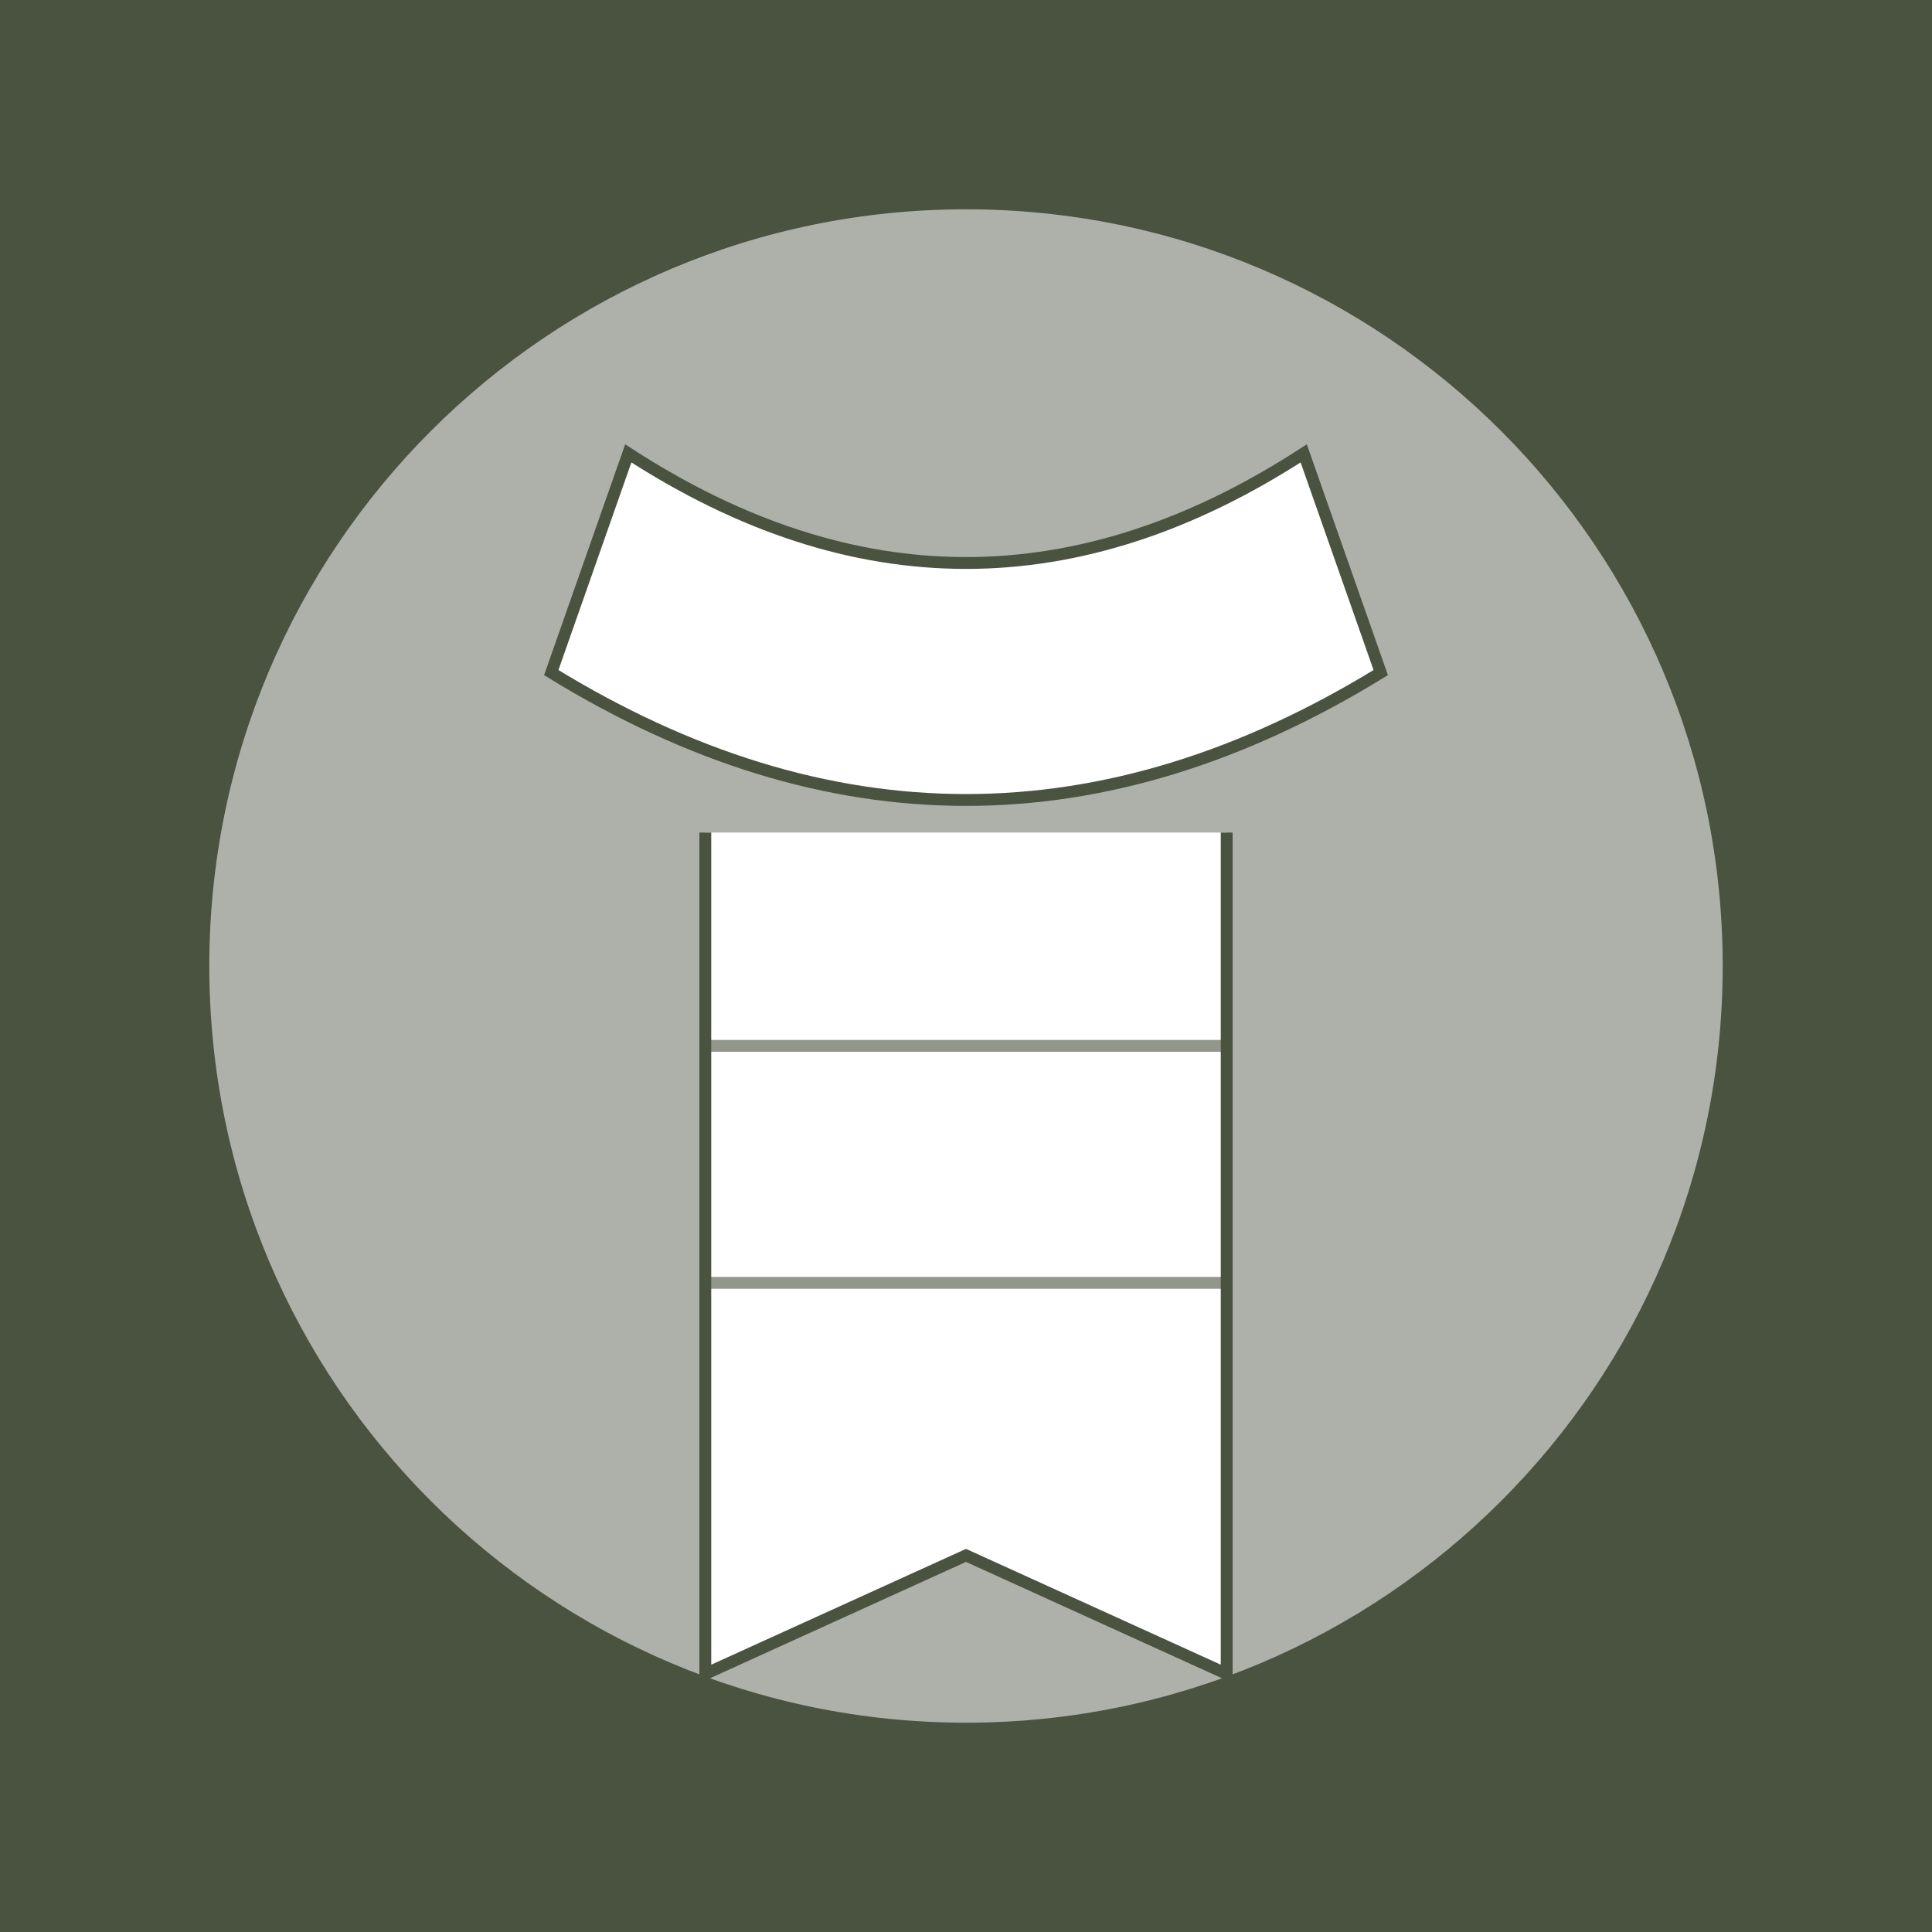
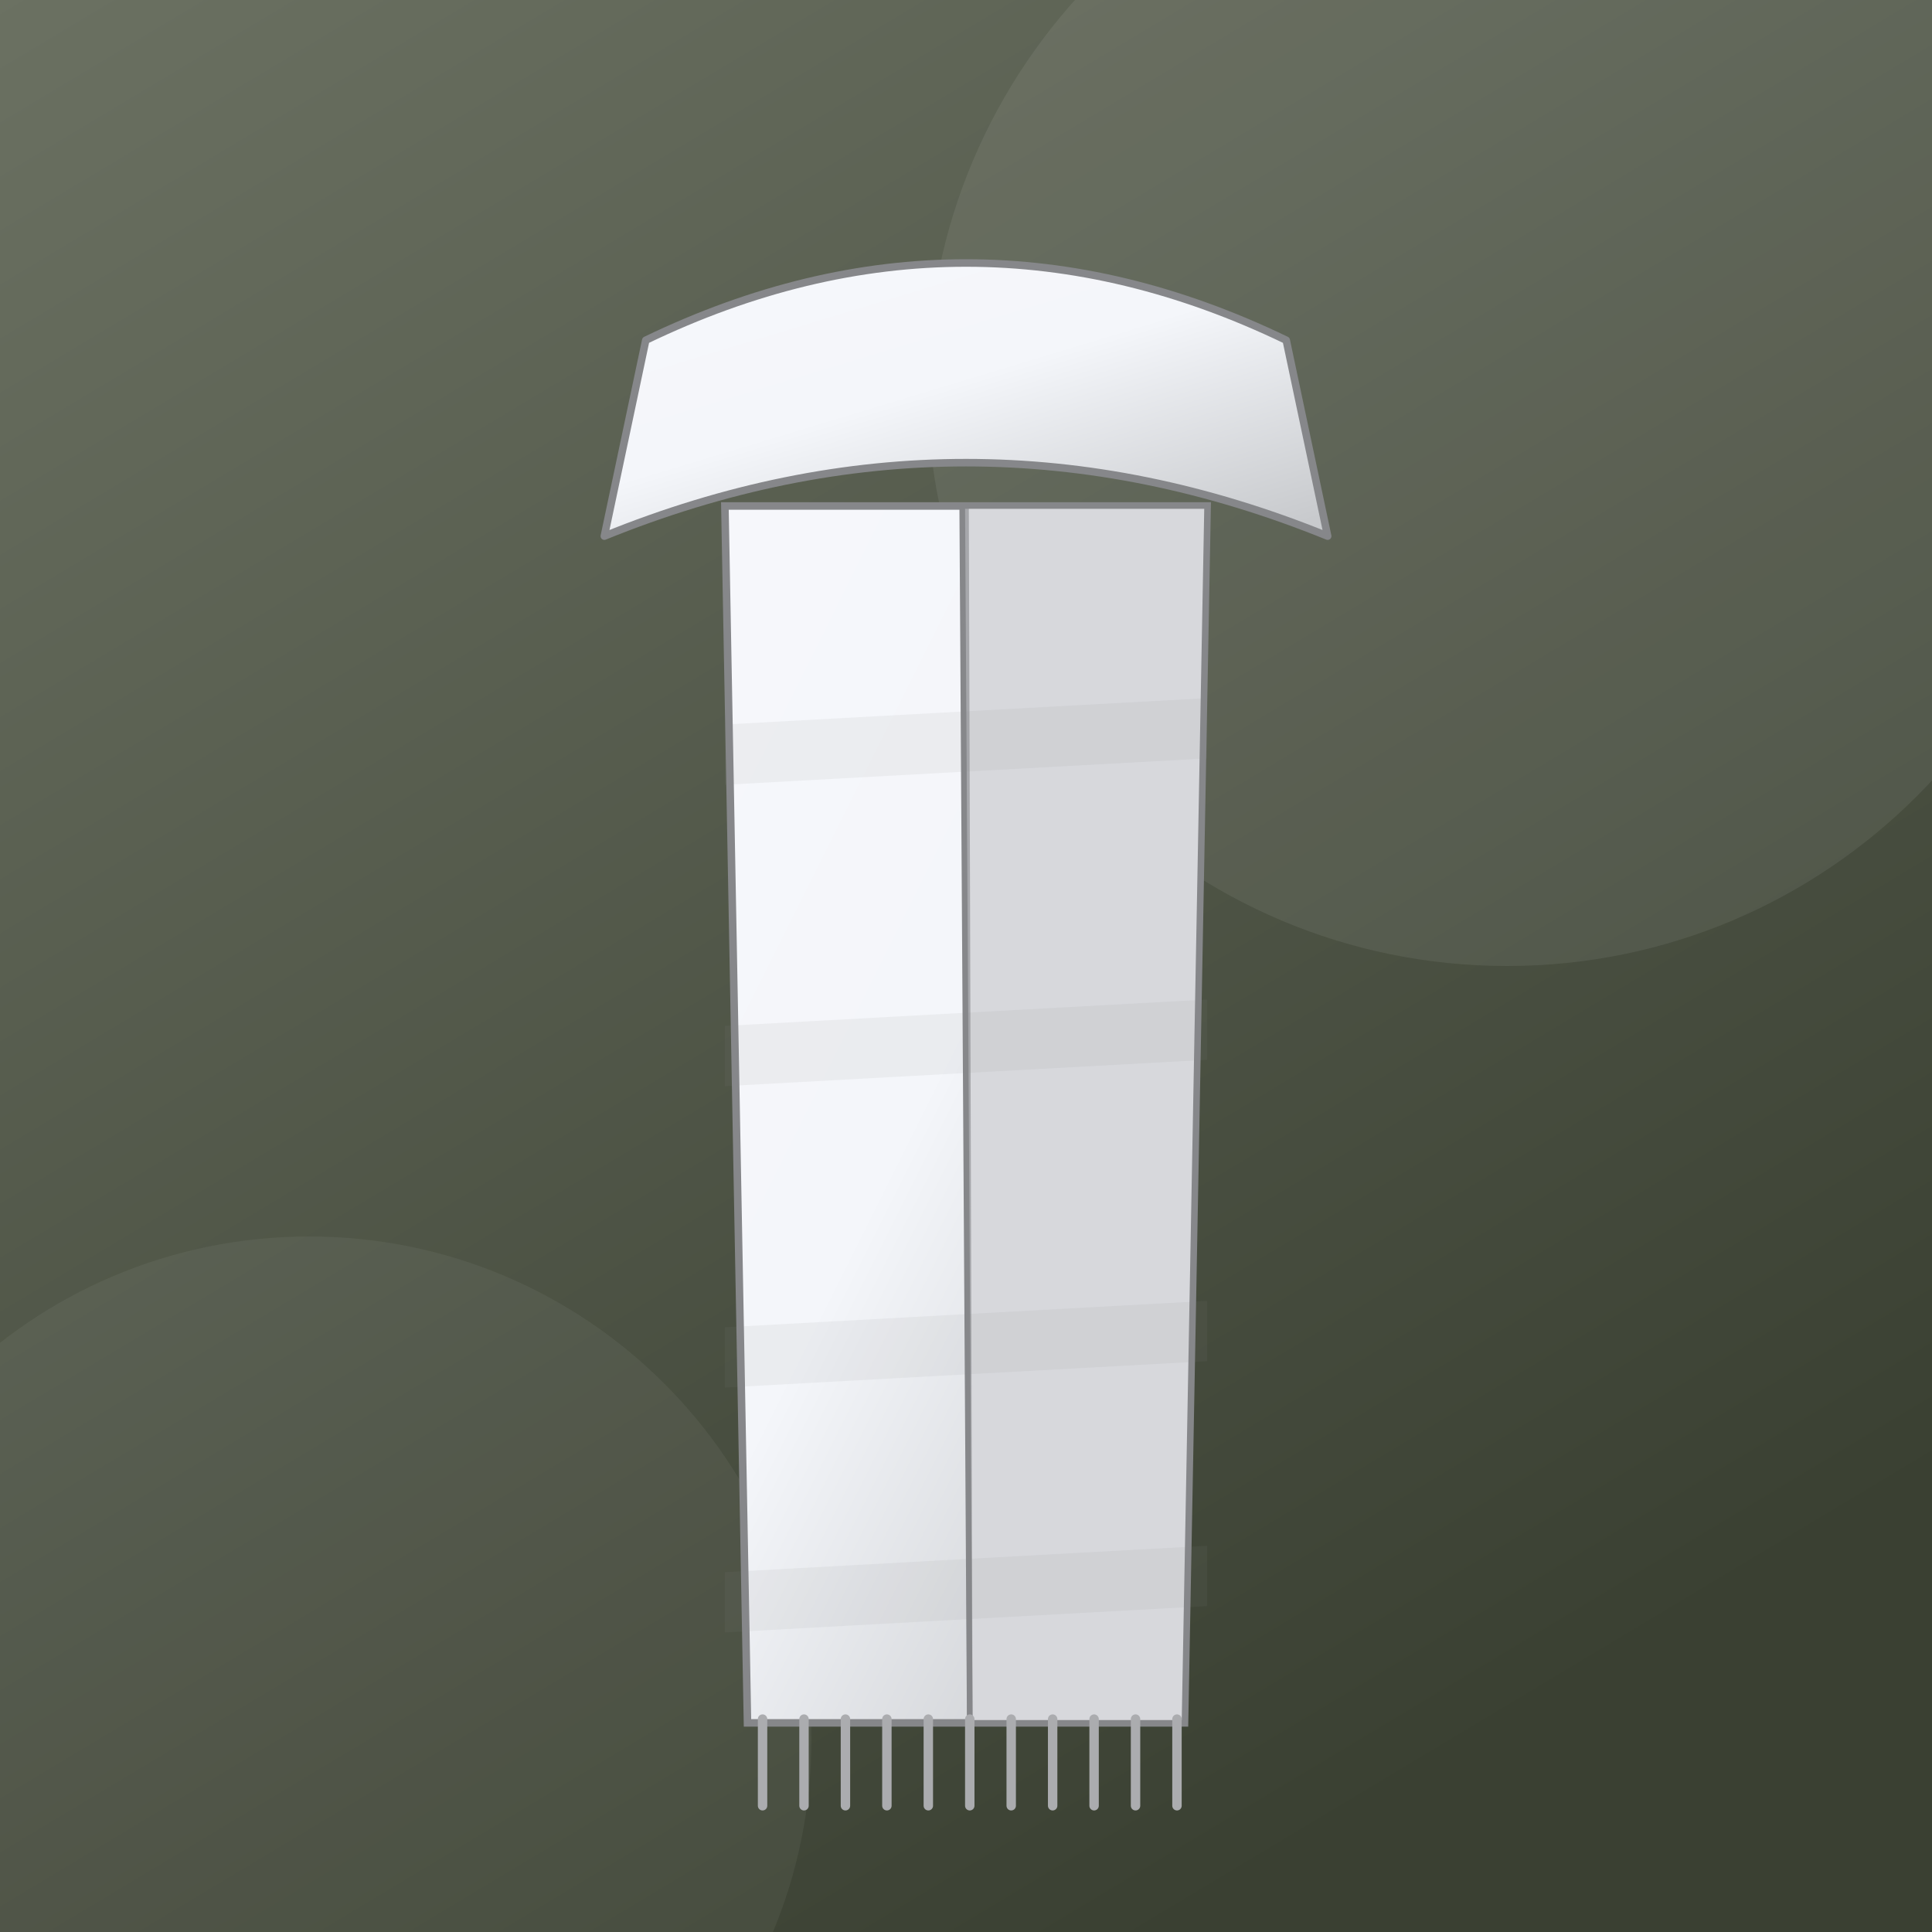
- <svg xmlns="http://www.w3.org/2000/svg" viewBox="0 0 600 600" width="600" height="600" role="img">
-   <defs />
-   <rect width="600" height="600" fill="#4a5240" />
-   <circle cx="300" cy="300" r="235" fill="#ffffff" opacity="0.55" />
-   <g transform="translate(24.0,12.0) scale(0.92)">
-     <path d="M186 140 Q300 214 414 140 L440 214 Q300 300 160 214 Z" fill="#ffffff" stroke="#4a5240" stroke-width="4" />
-     <path d="M212 268 L212 552 L300 512 L388 552 L388 268" fill="#ffffff" stroke="#4a5240" stroke-width="4" />
-     <path d="M212 340 H388 M212 420 H388" stroke="#4a5240" stroke-width="4" opacity="0.6" />
+ <svg xmlns="http://www.w3.org/2000/svg" viewBox="0 0 800 800" width="800" height="800" role="img">
+   <defs>
+     <filter id="soft" x="-30%" y="-30%" width="160%" height="160%">
+       <feGaussianBlur stdDeviation="70" />
+     </filter>
+     <linearGradient id="fcacc" x1="0.1" y1="0" x2="0.9" y2="1">
+       <stop offset="0" stop-color="#f6f7fb" />
+       <stop offset="0.45" stop-color="#f4f6fa" />
+       <stop offset="1" stop-color="#c8cacd" />
+     </linearGradient>
+     <linearGradient id="rcacc" x1="0" y1="0" x2="0" y2="1">
+       <stop offset="0" stop-color="#dcdde1" />
+       <stop offset="1" stop-color="#abacaf" />
+     </linearGradient>
+     <radialGradient id="shcacc" cx="0.5" cy="0.5" r="0.5">
+       <stop offset="0" stop-color="#0b1220" stop-opacity="0.20" />
+       <stop offset="1" stop-color="#0b1220" stop-opacity="0" />
+     </radialGradient>
+     <linearGradient id="tgcacc" x1="0" y1="0" x2="0.6" y2="1">
+       <stop offset="0" stop-color="#6b7162" />
+       <stop offset="1" stop-color="#3a4032" />
+     </linearGradient>
+   </defs>
+   <rect width="800" height="800" fill="url(#tgcacc)" />
+   <circle cx="624.0" cy="160.0" r="240.0" fill="#ffffff" opacity="0.07" />
+   <circle cx="128.0" cy="720.0" r="208.0" fill="#ffffff" opacity="0.05" />
+   <g transform="translate(49,-90) scale(0.78)">
+     <path d="M280 296 Q450 214 620 296 L642 400 Q450 322 258 400 Z" fill="url(#fcacc)" stroke="#86878a" stroke-width="4" stroke-linejoin="round" />
+     <path d="M322 384 L578 384 L566 1030 L334 1030 Z" fill="url(#fcacc)" stroke="#86878a" stroke-width="4" />
+     <path d="M448 384 L578 384 L566 1030 L452 1030 Z" fill="#d7d8dc" stroke="#86878a" stroke-width="3" />
+     <line x1="450" y1="384" x2="452" y2="1030" stroke="#86878a" stroke-width="3" opacity="0.6" />
+     <g clip-path="url(#clipcacc)">
+       <path d="M322 500 L578 486 L578 518 L322 532 Z" fill="#86878a" opacity="0.09" />
+       <path d="M322 660 L578 646 L578 678 L322 692 Z" fill="#86878a" opacity="0.09" />
+       <path d="M322 820 L578 806 L578 838 L322 852 Z" fill="#86878a" opacity="0.09" />
+       <path d="M322 950 L578 936 L578 968 L322 982 Z" fill="#86878a" opacity="0.09" />
+     </g>
+     <line x1="342" y1="1028" x2="342" y2="1074" stroke="#abacaf" stroke-width="5" stroke-linecap="round" />
+     <line x1="364" y1="1028" x2="364" y2="1074" stroke="#abacaf" stroke-width="5" stroke-linecap="round" />
+     <line x1="386" y1="1028" x2="386" y2="1074" stroke="#abacaf" stroke-width="5" stroke-linecap="round" />
+     <line x1="408" y1="1028" x2="408" y2="1074" stroke="#abacaf" stroke-width="5" stroke-linecap="round" />
+     <line x1="430" y1="1028" x2="430" y2="1074" stroke="#abacaf" stroke-width="5" stroke-linecap="round" />
+     <line x1="452" y1="1028" x2="452" y2="1074" stroke="#abacaf" stroke-width="5" stroke-linecap="round" />
+     <line x1="474" y1="1028" x2="474" y2="1074" stroke="#abacaf" stroke-width="5" stroke-linecap="round" />
+     <line x1="496" y1="1028" x2="496" y2="1074" stroke="#abacaf" stroke-width="5" stroke-linecap="round" />
+     <line x1="518" y1="1028" x2="518" y2="1074" stroke="#abacaf" stroke-width="5" stroke-linecap="round" />
+     <line x1="540" y1="1028" x2="540" y2="1074" stroke="#abacaf" stroke-width="5" stroke-linecap="round" />
+     <line x1="562" y1="1028" x2="562" y2="1074" stroke="#abacaf" stroke-width="5" stroke-linecap="round" />
  </g>
</svg>
